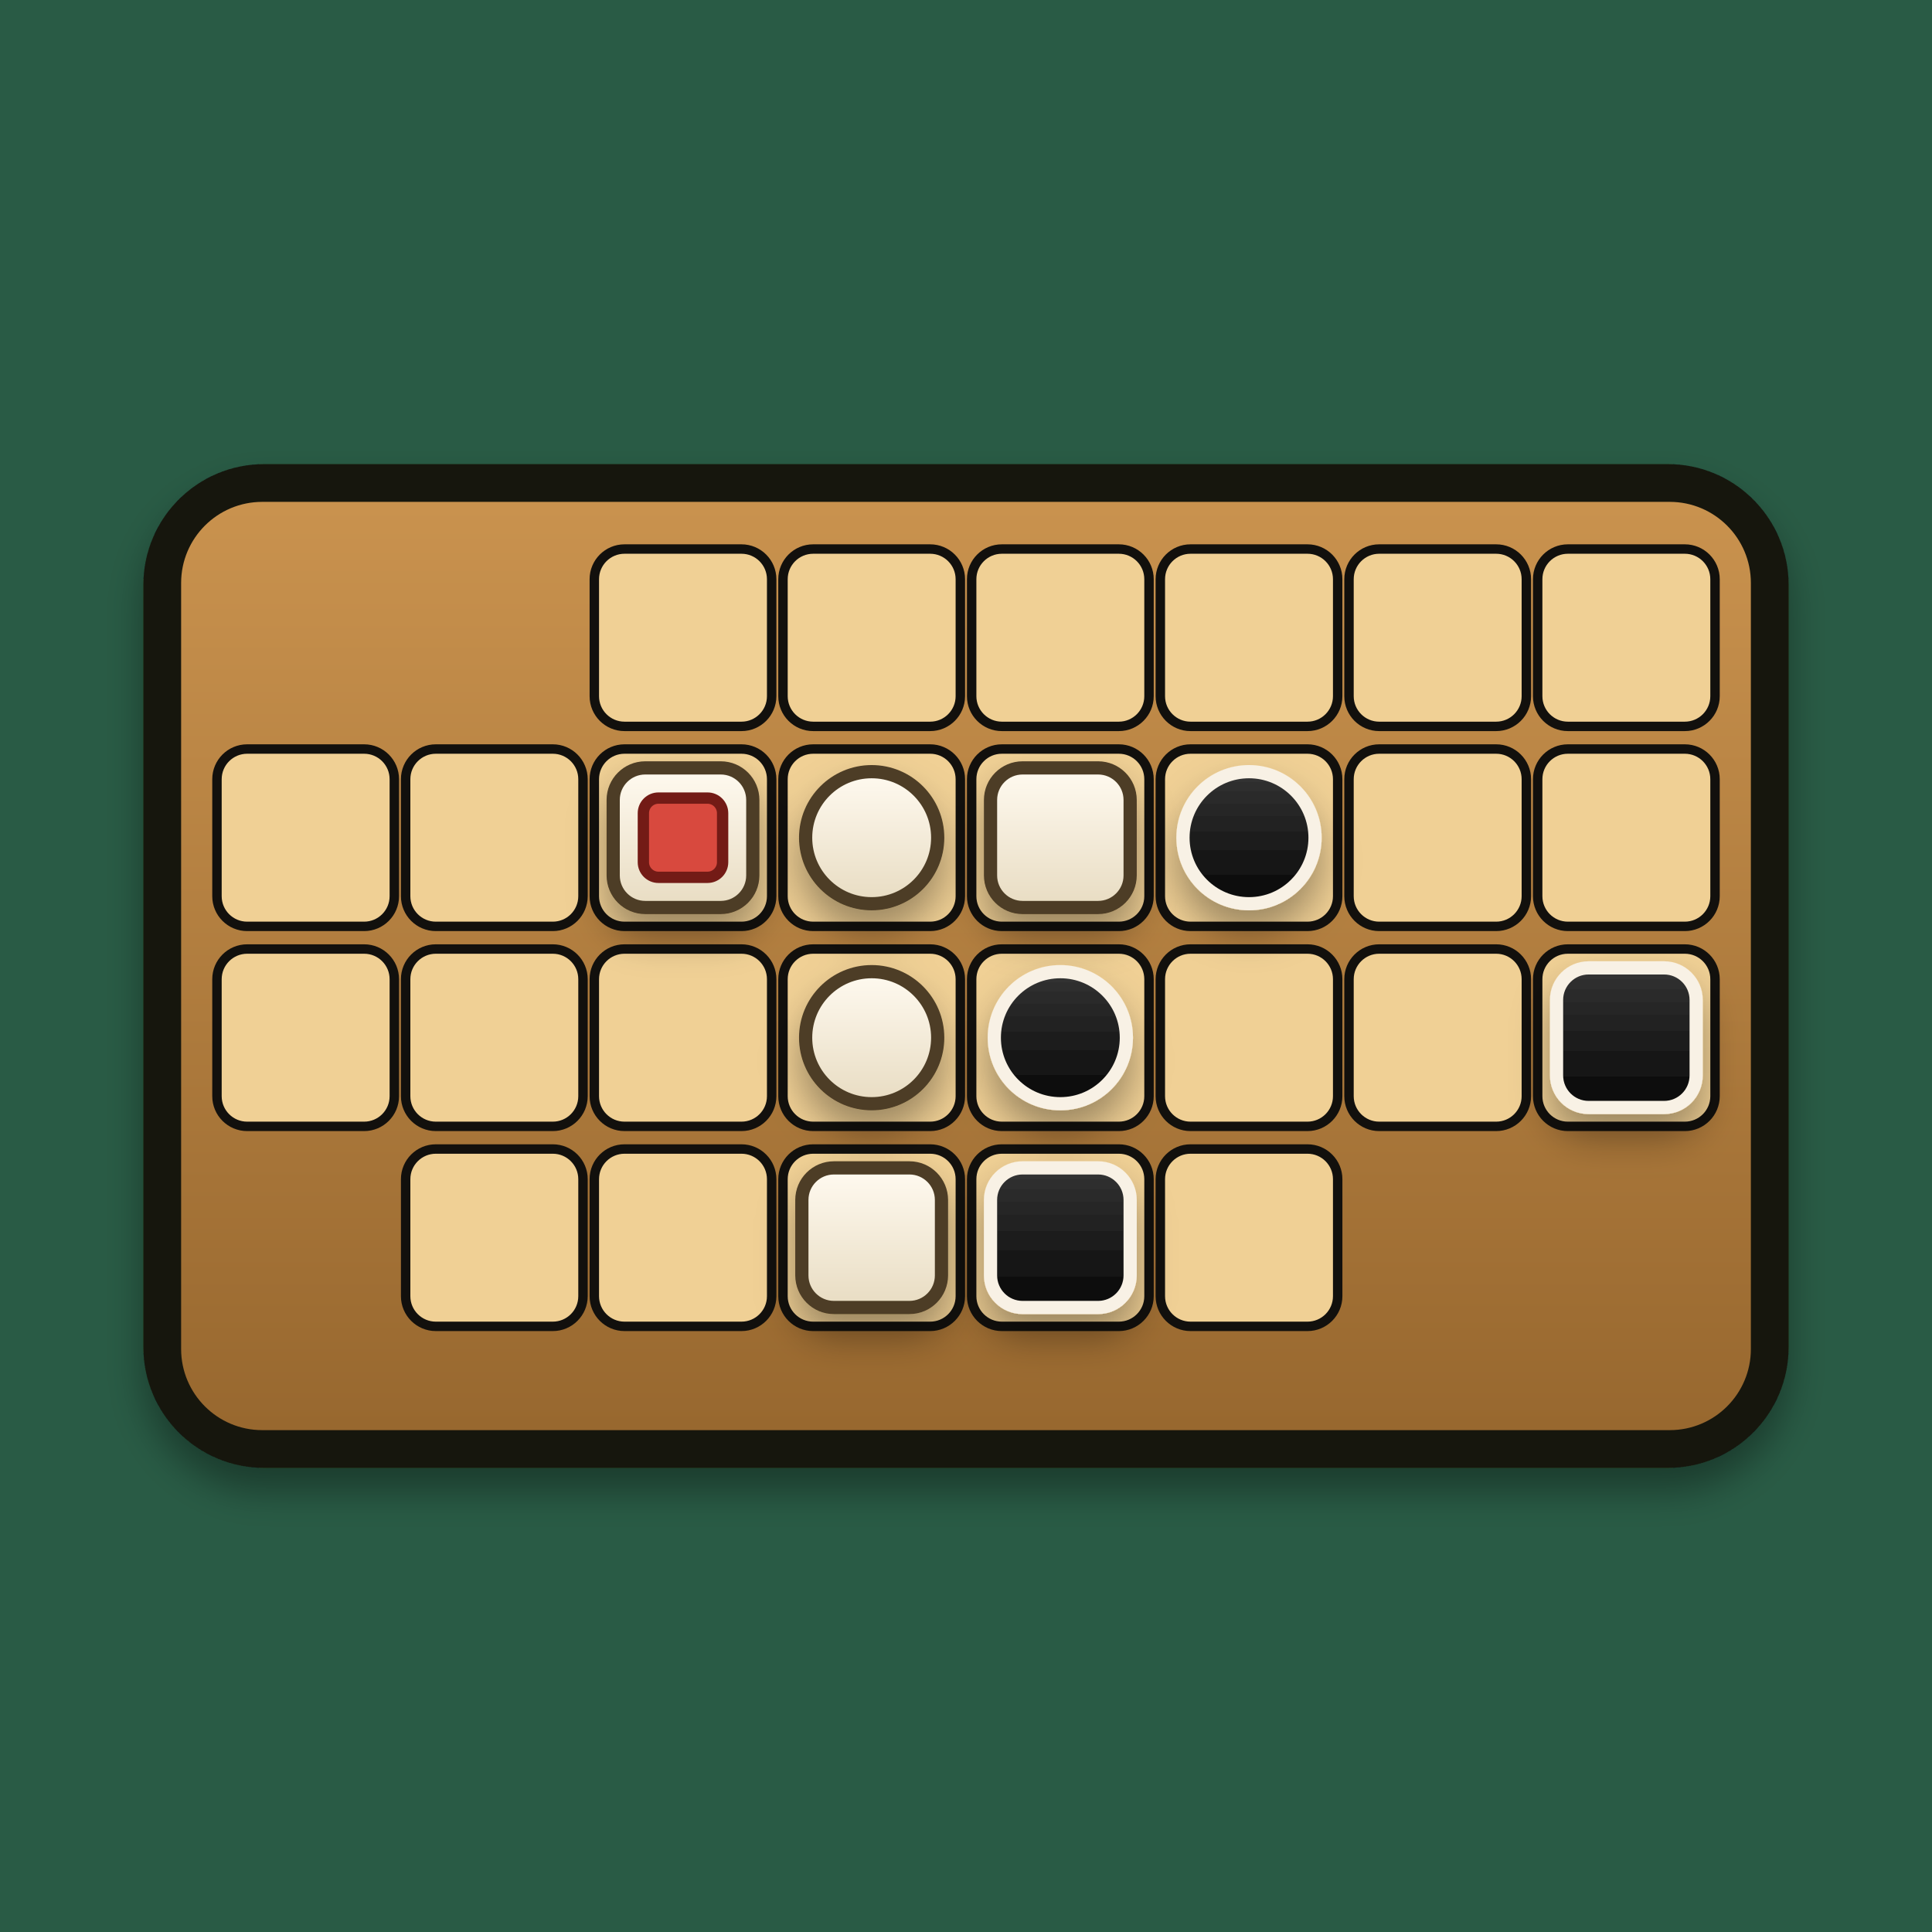
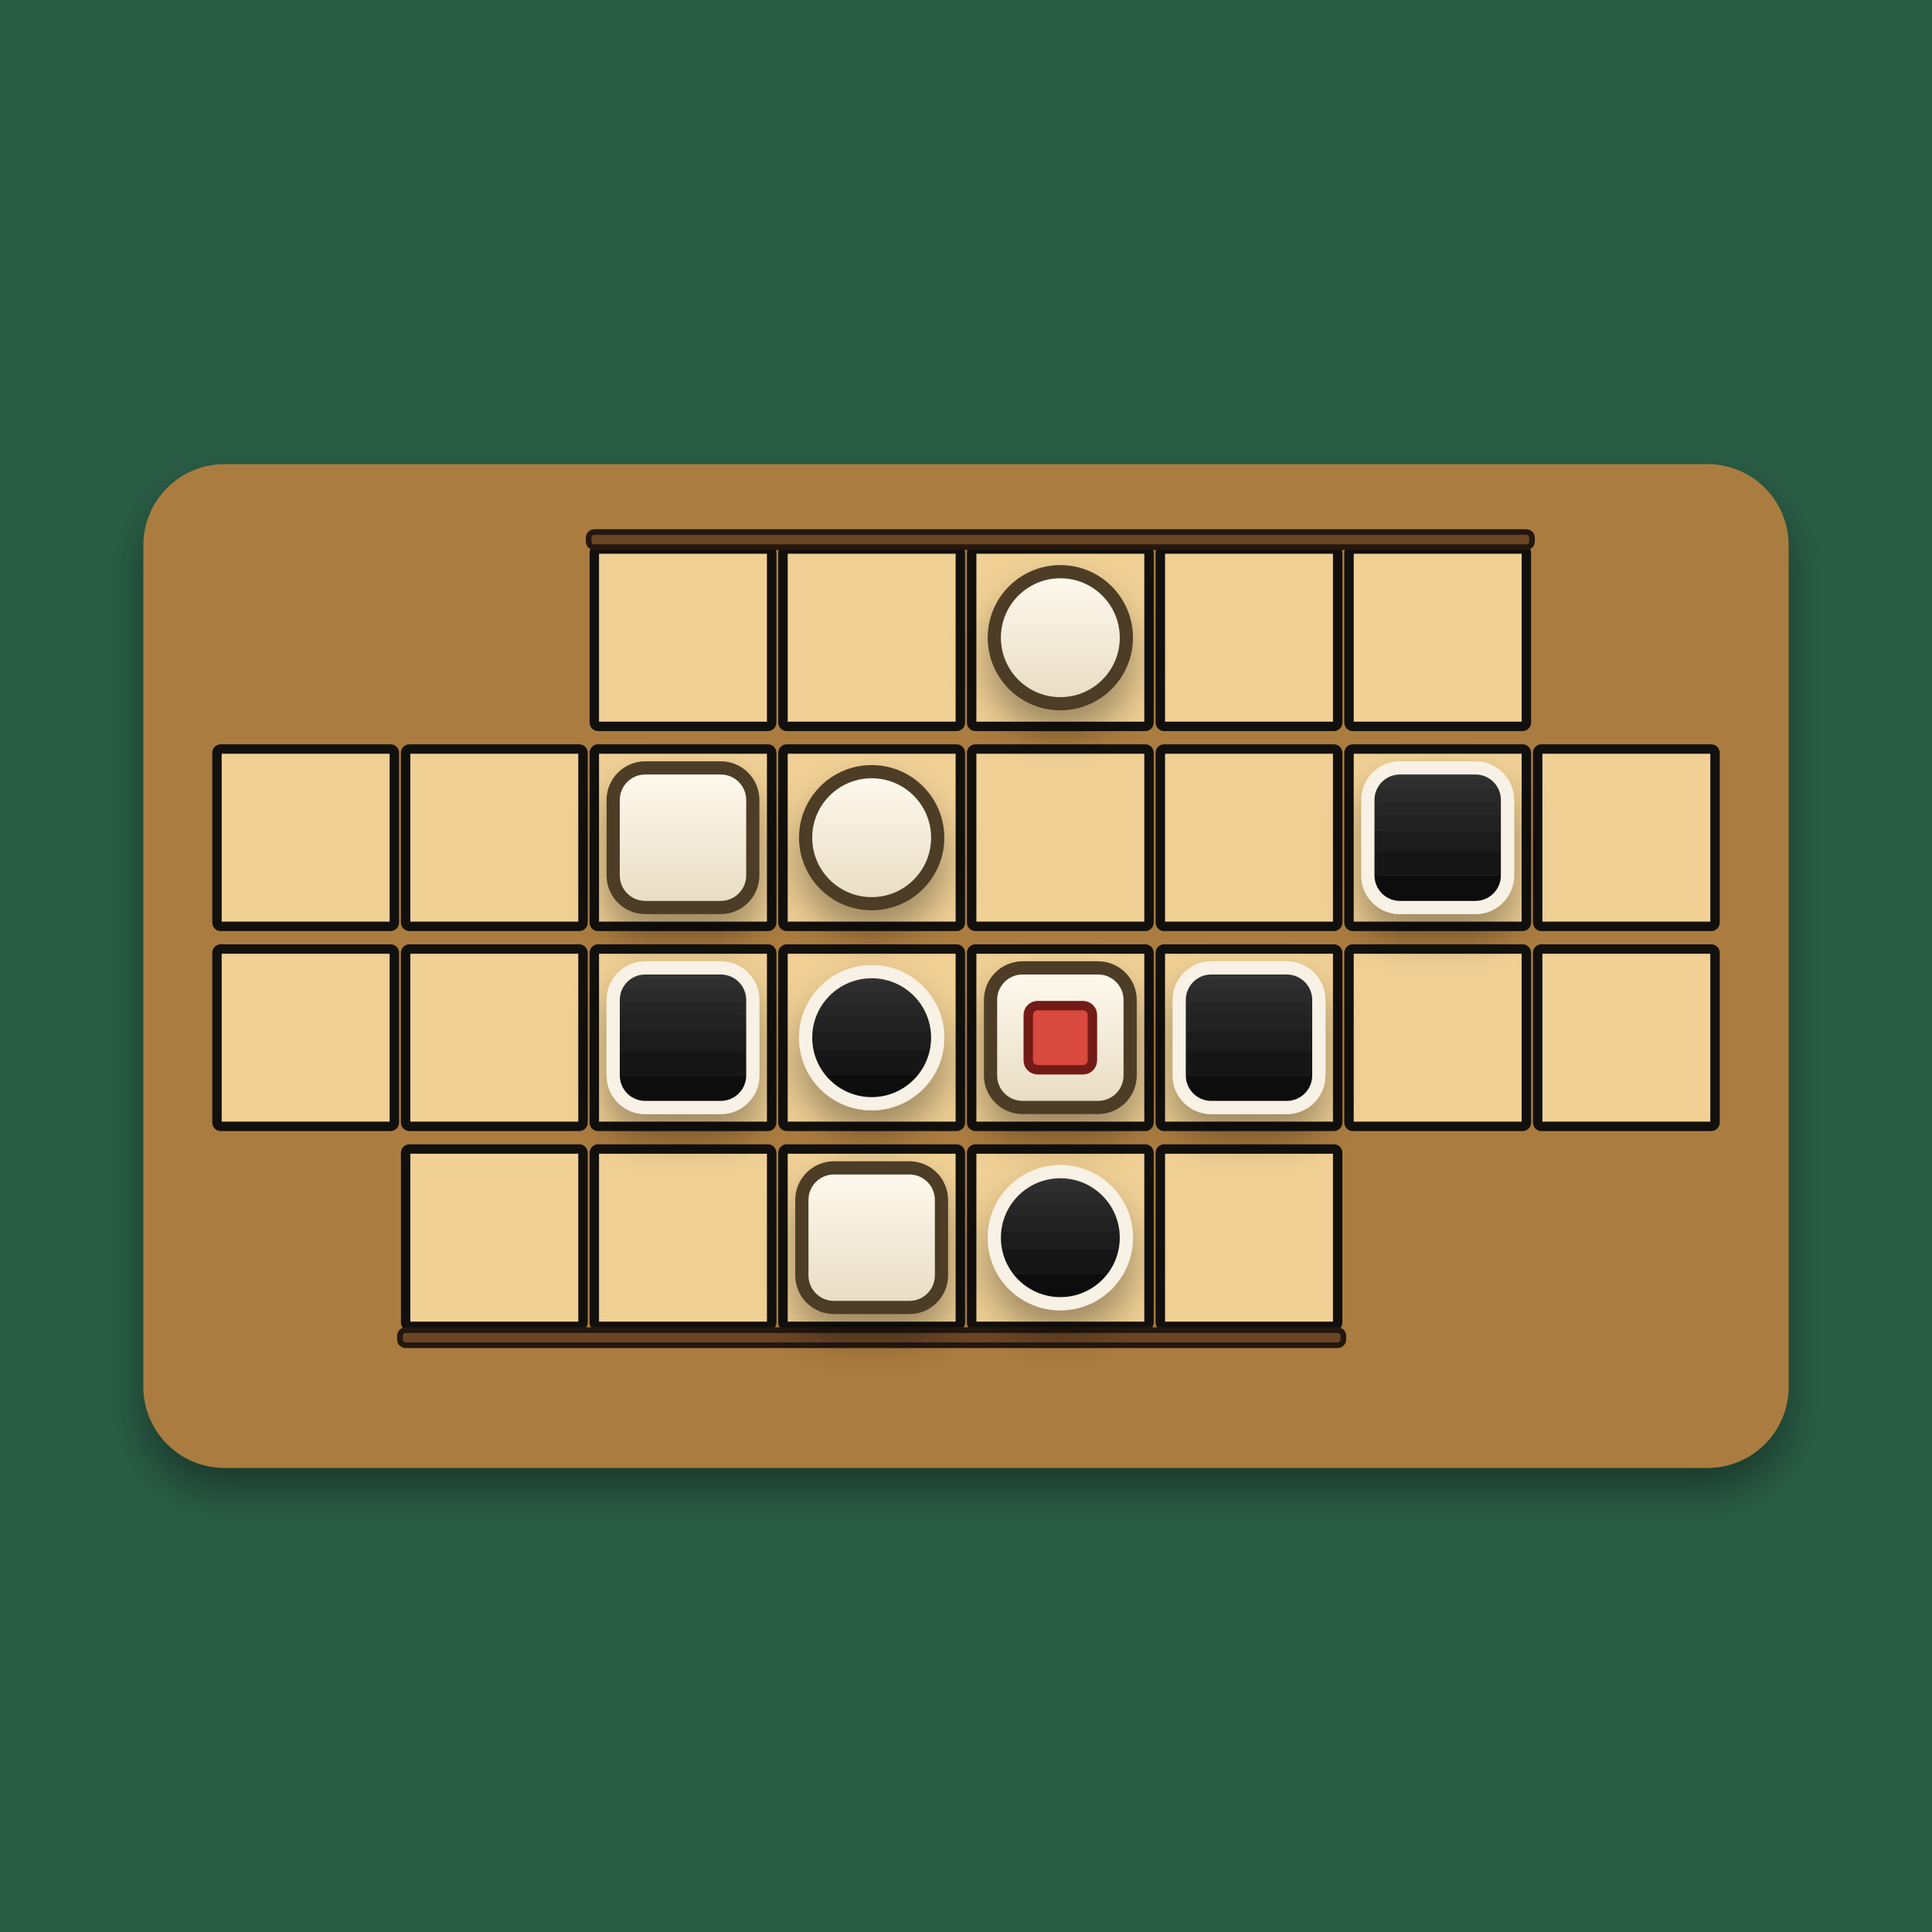
<svg xmlns="http://www.w3.org/2000/svg" viewBox="0 0 1024 1024">
  <defs>
-     <linearGradient id="wood" x1="0" y1="0" x2="0" y2="1">
-       <stop offset="0" stop-color="#c9924e" />
-       <stop offset="1" stop-color="#98682f" />
-     </linearGradient>
    <linearGradient id="whitePiece" x1="0" y1="0" x2="0" y2="1">
      <stop stop-color="#fffaf0" />
      <stop offset="1" stop-color="#e8dcc2" />
    </linearGradient>
    <linearGradient id="blackPiece" x1="0" y1="0" x2="0" y2="1">
      <stop stop-color="#333" />
      <stop offset="1" stop-color="#080808" />
    </linearGradient>
    <filter id="shadow" x="-30%" y="-30%" width="160%" height="180%">
      <feDropShadow dx="0" dy="12" stdDeviation="10" flood-opacity=".35" />
    </filter>
  </defs>
  <rect width="1024" height="1024" fill="#295b45" />
-   <rect x="76" y="246" width="872" height="532" rx="64" fill="#17130f" filter="url(#shadow)" />
-   <rect x="96" y="266" width="832" height="492" rx="43" fill="url(#wood)" />
+   <rect x="76" y="246" width="872" height="532" rx="43" fill="#ab7b40" filter="url(#shadow)" />
  <g fill="#f0d095" stroke="#12100d" stroke-width="5">
-     <rect x="315" y="291" width="94" height="94" rx="16" />
-     <rect x="415" y="291" width="94" height="94" rx="16" />
-     <rect x="515" y="291" width="94" height="94" rx="16" />
-     <rect x="615" y="291" width="94" height="94" rx="16" />
-     <rect x="715" y="291" width="94" height="94" rx="16" />
-     <rect x="815" y="291" width="94" height="94" rx="16" />
-     <rect x="115" y="397" width="94" height="94" rx="16" />
-     <rect x="215" y="397" width="94" height="94" rx="16" />
-     <rect x="315" y="397" width="94" height="94" rx="16" />
-     <rect x="415" y="397" width="94" height="94" rx="16" />
-     <rect x="515" y="397" width="94" height="94" rx="16" />
-     <rect x="615" y="397" width="94" height="94" rx="16" />
-     <rect x="715" y="397" width="94" height="94" rx="16" />
-     <rect x="815" y="397" width="94" height="94" rx="16" />
-     <rect x="115" y="503" width="94" height="94" rx="16" />
-     <rect x="215" y="503" width="94" height="94" rx="16" />
-     <rect x="315" y="503" width="94" height="94" rx="16" />
-     <rect x="415" y="503" width="94" height="94" rx="16" />
-     <rect x="515" y="503" width="94" height="94" rx="16" />
-     <rect x="615" y="503" width="94" height="94" rx="16" />
-     <rect x="715" y="503" width="94" height="94" rx="16" />
-     <rect x="815" y="503" width="94" height="94" rx="16" />
-     <rect x="215" y="609" width="94" height="94" rx="16" />
-     <rect x="315" y="609" width="94" height="94" rx="16" />
-     <rect x="415" y="609" width="94" height="94" rx="16" />
-     <rect x="515" y="609" width="94" height="94" rx="16" />
-     <rect x="615" y="609" width="94" height="94" rx="16" />
+     <rect x="315" y="291" width="94" height="94" rx="2" />
+     <rect x="415" y="291" width="94" height="94" rx="2" />
+     <rect x="515" y="291" width="94" height="94" rx="2" />
+     <rect x="615" y="291" width="94" height="94" rx="2" />
+     <rect x="715" y="291" width="94" height="94" rx="2" />
+     <rect x="115" y="397" width="94" height="94" rx="2" />
+     <rect x="215" y="397" width="94" height="94" rx="2" />
+     <rect x="315" y="397" width="94" height="94" rx="2" />
+     <rect x="415" y="397" width="94" height="94" rx="2" />
+     <rect x="515" y="397" width="94" height="94" rx="2" />
+     <rect x="615" y="397" width="94" height="94" rx="2" />
+     <rect x="715" y="397" width="94" height="94" rx="2" />
+     <rect x="815" y="397" width="94" height="94" rx="2" />
+     <rect x="115" y="503" width="94" height="94" rx="2" />
+     <rect x="215" y="503" width="94" height="94" rx="2" />
+     <rect x="315" y="503" width="94" height="94" rx="2" />
+     <rect x="415" y="503" width="94" height="94" rx="2" />
+     <rect x="515" y="503" width="94" height="94" rx="2" />
+     <rect x="615" y="503" width="94" height="94" rx="2" />
+     <rect x="715" y="503" width="94" height="94" rx="2" />
+     <rect x="815" y="503" width="94" height="94" rx="2" />
+     <rect x="215" y="609" width="94" height="94" rx="2" />
+     <rect x="315" y="609" width="94" height="94" rx="2" />
+     <rect x="415" y="609" width="94" height="94" rx="2" />
+     <rect x="515" y="609" width="94" height="94" rx="2" />
+     <rect x="615" y="609" width="94" height="94" rx="2" />
+   </g>
+   <g fill="#6a4625" stroke="#24170e" stroke-width="3">
+     <rect x="312" y="282" width="500" height="8" rx="3" />
+     <rect x="212" y="705" width="500" height="8" rx="3" />
  </g>
  <g stroke="#4d3d25" stroke-width="7" filter="url(#shadow)">
+     <circle cx="562" cy="338" r="35" fill="url(#whitePiece)" />
    <rect x="325" y="407" width="74" height="74" rx="17" fill="url(#whitePiece)" />
    <circle cx="462" cy="444" r="35" fill="url(#whitePiece)" />
-     <circle cx="462" cy="550" r="35" fill="url(#whitePiece)" />
-     <rect x="525" y="407" width="74" height="74" rx="17" fill="url(#whitePiece)" />
+     <rect x="525" y="513" width="74" height="74" rx="17" fill="url(#whitePiece)" />
    <rect x="425" y="619" width="74" height="74" rx="17" fill="url(#whitePiece)" />
  </g>
  <g stroke="#f8f1e5" stroke-width="7" filter="url(#shadow)">
-     <circle cx="662" cy="444" r="35" fill="url(#blackPiece)" />
-     <circle cx="562" cy="550" r="35" fill="url(#blackPiece)" />
-     <rect x="825" y="513" width="74" height="74" rx="17" fill="url(#blackPiece)" />
-     <rect x="525" y="619" width="74" height="74" rx="17" fill="url(#blackPiece)" />
+     <rect x="725" y="407" width="74" height="74" rx="17" fill="url(#blackPiece)" />
+     <rect x="325" y="513" width="74" height="74" rx="17" fill="url(#blackPiece)" />
+     <circle cx="462" cy="550" r="35" fill="url(#blackPiece)" />
+     <rect x="625" y="513" width="74" height="74" rx="17" fill="url(#blackPiece)" />
+     <circle cx="562" cy="656" r="35" fill="url(#blackPiece)" />
  </g>
-   <rect x="341" y="423" width="42" height="42" rx="8" fill="#d8493e" stroke="#731b16" stroke-width="6" />
+   <rect x="545" y="533" width="34" height="34" rx="5" fill="#d8493e" stroke="#731b16" stroke-width="5" />
</svg>
